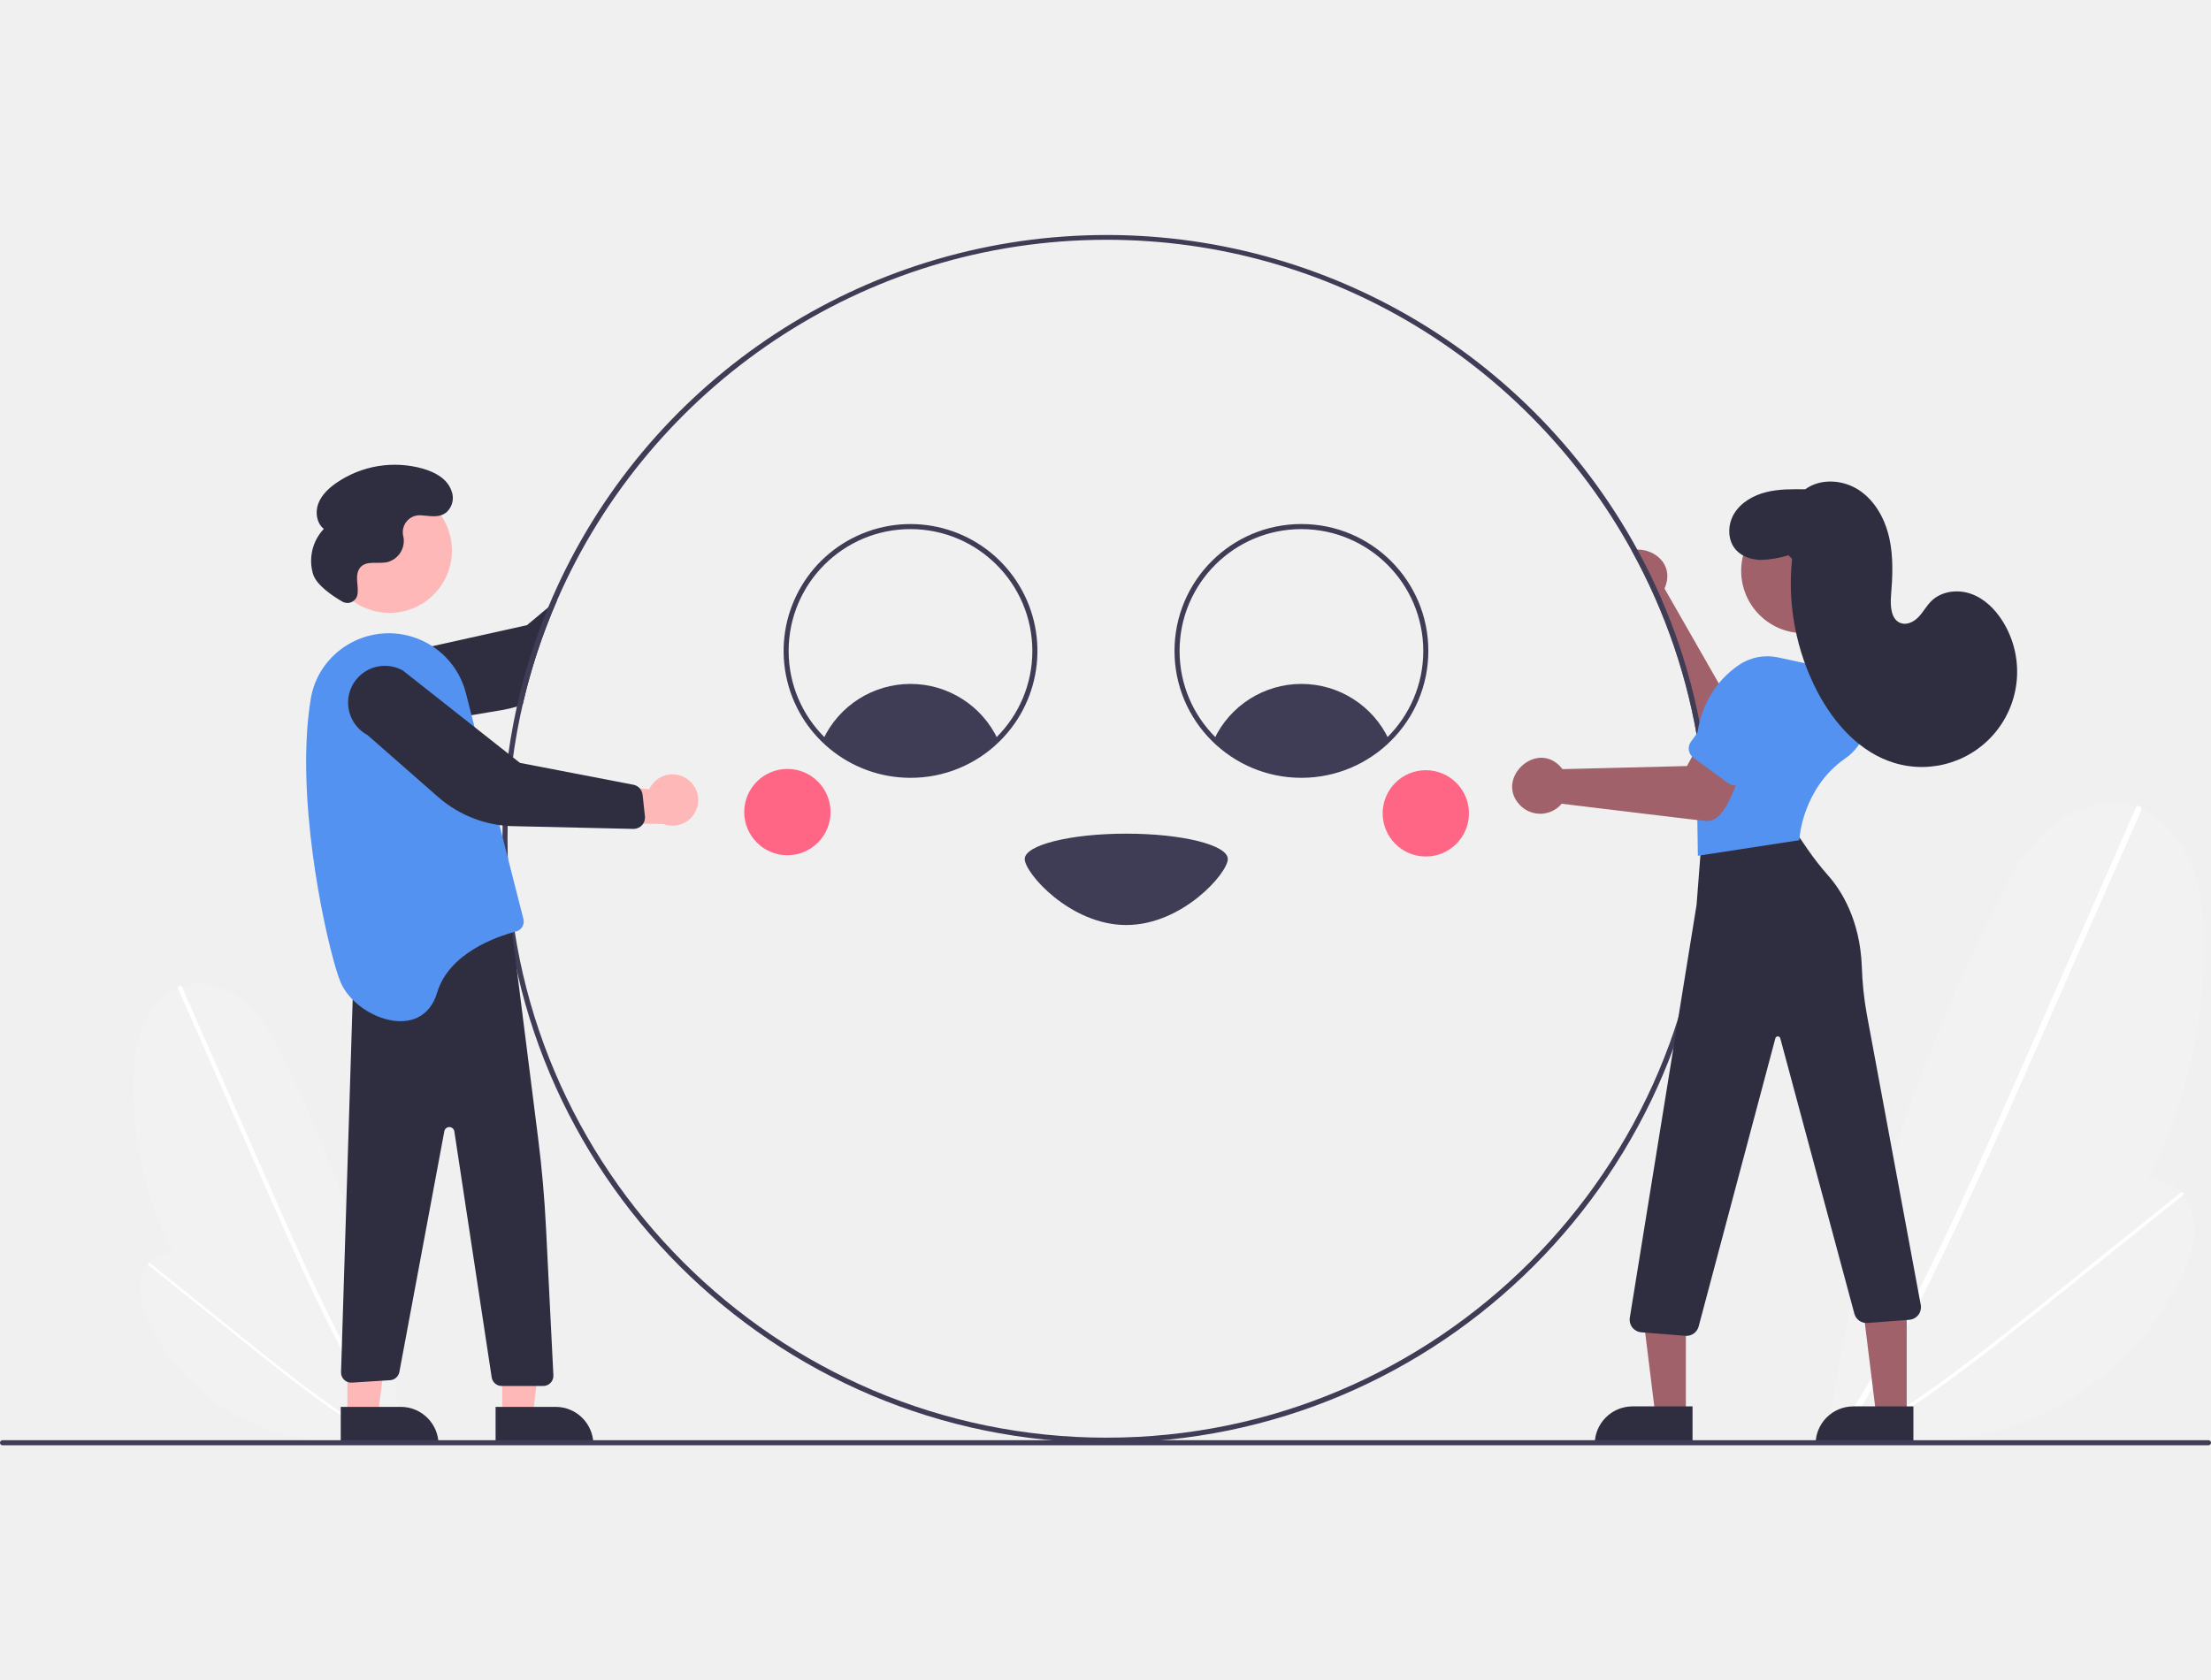
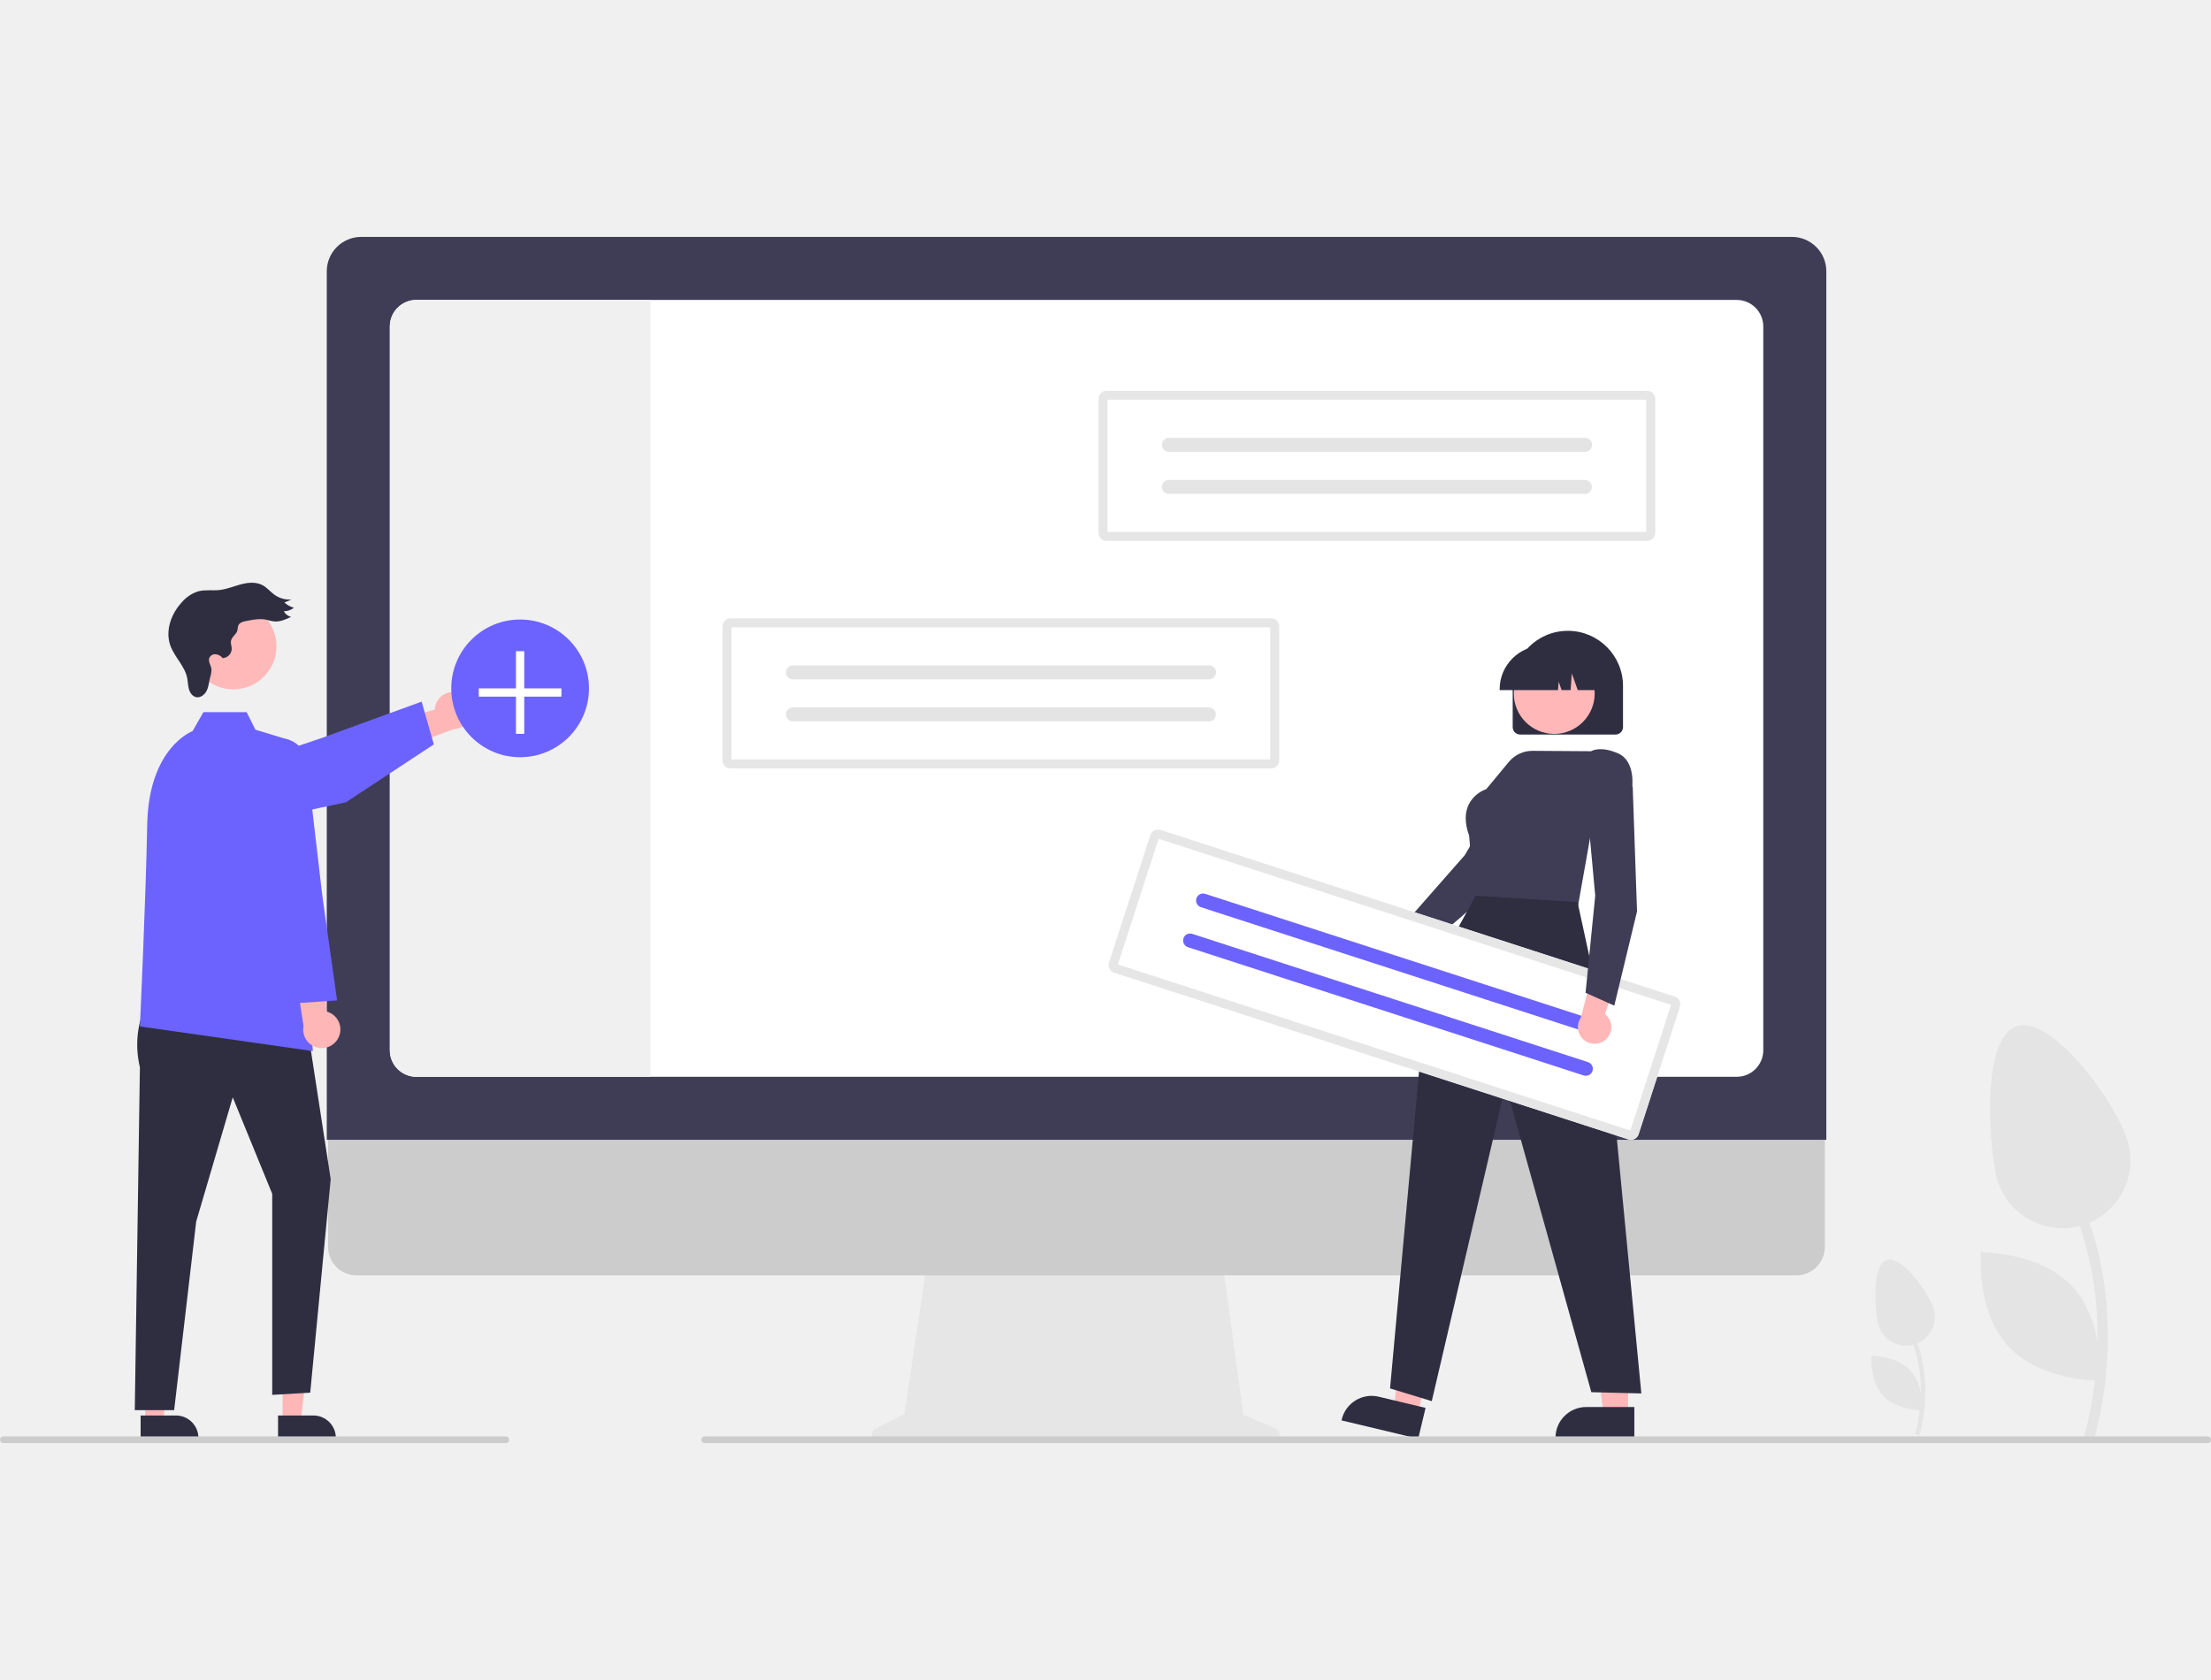
- <svg xmlns="http://www.w3.org/2000/svg" width="500" height="380" data-name="Layer 1" viewBox="0 0 871 477">
-   <path fill="#f2f2f2" d="M158.585 473.32A141.78 141.78 0 0 1 52.532 333.926c.122-7.912.954-15.99 4.28-23.17s9.504-13.39 17.232-15.092c8.434-1.856 17.333 1.94 23.618 7.861s10.407 13.736 14.198 21.495c22.838 46.734 40.19 96.88 46.686 148.489Z" />
-   <path fill="#fff" d="m70.217 297.224 16.006 36.367 16.007 36.367c5.069 11.517 10.128 23.04 15.368 34.481 5.193 11.341 10.565 22.604 16.295 33.684 5.722 11.065 11.804 21.95 18.405 32.516q1.233 1.973 2.49 3.932c.58.904 2.03.065 1.446-.846-6.728-10.487-12.927-21.305-18.741-32.323-5.82-11.03-11.261-22.258-16.5-33.575-5.268-11.377-10.332-22.846-15.384-34.32L89.661 337.27l-16.006-36.367-1.992-4.525c-.433-.985-1.876-.133-1.446.845Z" />
-   <path fill="#f2f2f2" d="M151.908 473.573a82.967 82.967 0 0 1-92.692-43.741c-2.073-4.14-3.822-8.56-4.033-13.185s1.32-9.518 4.872-12.487c3.878-3.24 9.523-3.673 14.385-2.295s9.11 4.322 13.174 7.327c24.473 18.098 47.02 39.449 64.325 64.49Z" />
-   <path fill="#fff" d="m58.49 406.002 18.127 14.56 18.128 14.56c5.741 4.612 11.479 9.228 17.288 13.754 5.758 4.486 11.587 8.883 17.553 13.09 5.958 4.199 12.054 8.208 18.334 11.912q1.173.692 2.354 1.369c.546.313 1.072-.514.523-.83-6.324-3.628-12.463-7.57-18.457-11.722-6-4.155-11.855-8.515-17.63-12.977-5.806-4.484-11.532-9.072-17.252-13.666q-9.032-7.252-18.062-14.507l-18.128-14.56-2.256-1.812c-.49-.394-1.01.438-.522.83Z" />
-   <path fill="#f2f2f2" d="M720.281 472.41a197.72 197.72 0 0 0 147.895-194.391c-.17-11.034-1.33-22.299-5.968-32.312s-13.254-18.673-24.03-21.045c-11.762-2.59-24.173 2.703-32.938 10.962s-14.512 19.155-19.8 29.976c-31.848 65.172-56.045 135.102-65.105 207.072Z" />
-   <path fill="#fff" d="m843.513 226.836-22.32 50.715-22.322 50.716c-7.07 16.061-14.125 32.13-21.431 48.086-7.243 15.815-14.734 31.52-22.725 46.973-7.98 15.43-16.46 30.61-25.666 45.344q-1.72 2.752-3.473 5.483c-.81 1.261-2.832.092-2.017-1.178 9.382-14.626 18.028-29.712 26.136-45.077 8.117-15.383 15.704-31.04 23.01-46.82 7.346-15.867 14.409-31.861 21.453-47.863q11.122-25.265 22.24-50.531l22.321-50.715 2.778-6.312c.604-1.372 2.617-.185 2.016 1.179Z" />
-   <path fill="#f2f2f2" d="M729.593 472.762a115.7 115.7 0 0 0 129.262-60.998c2.89-5.775 5.33-11.937 5.625-18.387s-1.84-13.273-6.795-17.414c-5.407-4.52-13.28-5.122-20.06-3.2s-12.706 6.027-18.372 10.217c-34.13 25.239-65.57 55.013-89.704 89.933Z" />
-   <path fill="#fff" d="m859.868 378.532-25.28 20.305-25.28 20.305c-8.006 6.43-16.007 12.868-24.108 19.18-8.03 6.255-16.159 12.387-24.48 18.252-8.308 5.857-16.809 11.448-25.566 16.613q-1.636.965-3.284 1.91c-.76.436-1.494-.717-.728-1.157 8.82-5.06 17.38-10.559 25.738-16.347 8.367-5.795 16.533-11.876 24.586-18.097 8.097-6.254 16.082-12.652 24.06-19.058q12.594-10.114 25.187-20.23l25.28-20.305 3.146-2.527c.684-.55 1.409.61.729 1.156Z" />
-   <path fill="#2f2e41" d="M215.933 146.87v.01l-8.34 6.97-57.35 12.74a14.497 14.497 0 1 0 10.87 26.88l36.53-6.15a44.821 44.821 0 0 0 5.98-1.42c.77-.23 1.53-.49 2.28-.76a233.32 233.32 0 0 1 13.62-41.26Z" />
-   <path fill="#a0616a" d="m692.273 182.07-7.95-.05-4.25-.02-24.35-42.57a11.93 11.93 0 0 0 .53-1.37c2.71-8.36-4.44-14.11-11.25-13.99a9.838 9.838 0 0 0-2.3.27 234.216 234.216 0 0 1 26.57 78.16 13.584 13.584 0 0 0 2.11.42 45.065 45.065 0 0 0 11.14-.38c4.96-.63 9.65-1.52 12.15-1.33Z" />
-   <path fill="#5392f0" d="m718.483 182.88-29.22-4.06a4.505 4.505 0 0 0-4.94 3.2 4.585 4.585 0 0 0-.14.64l-2.34 16.83a4.527 4.527 0 0 0 3.83 5.08l29.22 4.06a13 13 0 1 0 3.59-25.75Z" />
-   <path fill="#3f3d56" d="M671.383 202.92a235.262 235.262 0 0 0-26.38-78.85 238.286 238.286 0 0 0-429.07 22.8v.01a234.621 234.621 0 0 0-12.31 39.02 239.915 239.915 0 0 0-5.69 52.1 238 238 0 0 0 476 0 241.448 241.448 0 0 0-2.55-35.08ZM435.933 474c-130.13 0-236-105.87-236-236a234.593 234.593 0 0 1 19.59-94.12C255.943 60.45 339.243 2 435.933 2c88.95 0 166.56 49.47 206.77 122.34a234.216 234.216 0 0 1 26.57 78.16 237.519 237.519 0 0 1 2.66 35.5c0 130.13-105.87 236-236 236Z" />
-   <path fill="#3f3d56" d="M358.683 214a49.992 49.992 0 1 1 35.123-14.409A49.718 49.718 0 0 1 358.683 214Zm0-98a48.003 48.003 0 1 0 48 48 48.054 48.054 0 0 0-48-48Zm154 98a50 50 0 1 1 50-50 50.056 50.056 0 0 1-50 50Zm0-98a48 48 0 1 0 48 48 48.054 48.054 0 0 0-48-48Z" />
-   <path fill="#3f3d56" d="M393.103 198.88a49.012 49.012 0 0 1-68.84 0 38.013 38.013 0 0 1 68.84 0Zm154 0a49.012 49.012 0 0 1-68.84 0 38.013 38.013 0 0 1 68.84 0ZM403.683 246c0-5.523 17.909-10 40-10s40 4.477 40 10-17.909 26-40 26-40-20.477-40-26Z" />
-   <circle cx="310.183" cy="227.5" r="17" fill="#ff6584" />
-   <circle cx="561.683" cy="228" r="17" fill="#ff6584" />
-   <path fill="#ffb8b8" d="m197.859 463.363 12.26-.001 5.832-47.288-18.094.001.002 47.288z" />
-   <path fill="#2f2e41" d="m233.763 476.745-38.53.002-.001-14.887h23.643a14.887 14.887 0 0 1 14.888 14.885Z" />
-   <path fill="#ffb8b8" d="m136.859 463.363 12.26-.001 5.832-47.288-18.094.001.002 47.288z" />
-   <path fill="#2f2e41" d="m172.763 476.745-38.53.002-.001-14.887h23.643a14.887 14.887 0 0 1 14.888 14.885Zm28.447-206.114 10.777 85.386q2.222 17.608 3.11 35.346L218 449.43a4 4 0 0 1-3.995 4.2h-16.356a4 4 0 0 1-3.955-3.4l-14.71-96.913a2 2 0 0 0-3.944-.067l-17.721 94.917a4 4 0 0 1-3.626 3.184l-15.054.955a4 4 0 0 1-4.29-4.114l4.86-155.562Z" />
-   <circle cx="153.462" cy="124.45" r="24.561" fill="#ffb8b8" />
-   <path fill="#5392f0" d="M134.21 294.631c6 14 32 24 38 4 4.64-15.46 23.02-21.96 31.13-24.11a4.016 4.016 0 0 0 2.86-4.86l-22.67-89.05a31.272 31.272 0 0 0-21.06-22.16c-18.02-5.58-37.02 5.91-40.07 24.52a137.157 137.157 0 0 0-1.59 15.76c-1.88 39.29 9.45 86.68 13.4 95.9Z" />
-   <path fill="#ffb8b8" d="M270.631 214.407a10.056 10.056 0 0 0-14.864 4.1l-35.577-3.354 8.722 16.393 32.448.672a10.11 10.11 0 0 0 9.271-17.811Z" />
-   <path fill="#2f2e41" d="M252.939 232.639a4.505 4.505 0 0 1-3.352 1.493l-46.44-1.062a46.373 46.373 0 0 1-30.546-11.513l-27.846-24.421a14.497 14.497 0 1 1 13.956-25.413l46.118 36.391 44.903 8.654a4.515 4.515 0 0 1 3.41 3.886l.923 8.492a4.506 4.506 0 0 1-.52 2.634 4.455 4.455 0 0 1-.606.859ZM134.82 144.54a4.007 4.007 0 0 0 5.902-2.37l.014-.055c.446-1.864.076-3.81-.052-5.723s.059-4.013 1.361-5.42c2.428-2.62 6.748-1.231 10.259-1.894a8.664 8.664 0 0 0 6.74-9.253 13.53 13.53 0 0 0-.216-1.193 6.673 6.673 0 0 1 6.926-8.081c3.548.203 7.378 1.278 10.314-1.35a7.608 7.608 0 0 0 1.826-8.202c-1.676-4.838-6.413-7.37-11.101-8.763a40.62 40.62 0 0 0-34.43 5.65c-2.962 2.086-5.727 4.71-6.99 8.105s-.653 7.68 2.193 9.922a18.332 18.332 0 0 0-4.246 17.807c1.406 4.529 8.115 8.872 11.5 10.82Z" />
-   <path fill="#a0616a" d="M664.132 463.174h-12.259l-5.833-47.288 18.095.001-.003 47.287z" />
-   <path fill="#2f2e41" d="M643.116 461.67h23.643v14.888h-38.53a14.887 14.887 0 0 1 14.887-14.887Z" />
-   <path fill="#a0616a" d="M751.132 463.174h-12.259l-5.833-47.288 18.095.001-.003 47.287z" />
-   <path fill="#2f2e41" d="M730.116 461.67h23.643v14.888h-38.53a14.887 14.887 0 0 1 14.887-14.887Zm-65.776-27.784c-.134 0-.267-.005-.402-.016l-17.351-1.389a5 5 0 0 1-4.538-5.782l26.308-162.72 1.762-22.951a4.972 4.972 0 0 1 3.917-4.501l26.461-5.788a4.968 4.968 0 0 1 5.195 2.06l6.452 9.431a110.4 110.4 0 0 0 8.245 10.509c4.578 5.214 12.362 16.79 13.06 35.735a126.608 126.608 0 0 0 1.934 18.554l21.303 114.76a4.998 4.998 0 0 1-4.439 5.765L735.8 428.8a4.98 4.98 0 0 1-5.302-3.68L701.32 316.619a1 1 0 0 0-1.932.003l-30.22 113.55a5.005 5.005 0 0 1-4.829 3.714Z" />
-   <circle cx="710.482" cy="132.435" r="24.561" fill="#a0616a" />
-   <path fill="#5392f0" d="m668.853 244.72-.509-35.074c-1.87-22.432 8.064-34.21 16.728-40.136a19.919 19.919 0 0 1 15.404-2.948l19.33 4.179a20.372 20.372 0 0 1 13.054 9.297 19.02 19.02 0 0 1 2.172 15.008 20.597 20.597 0 0 1-8.4 11.502c-16.608 11.724-17.778 31.419-17.788 31.617l-.02.407Z" />
-   <path fill="#a0616a" d="M615.206 224.212a11.036 11.036 0 0 1-16.496.478c-9.687-10.16 6.147-25.413 15.87-15.233a10.678 10.678 0 0 1 .953 1.12l49.028-1.218 5.852-10.703 17.985 6.983c-3.453 5.355-7.417 26.37-16.448 25.347-1.184.032-55.533-6.687-56.744-6.774Z" />
-   <path fill="#5392f0" d="m680.793 216.114-13.705-10.058a4.505 4.505 0 0 1-.965-6.29l17.453-23.783a13 13 0 1 1 20.961 15.383l-17.453 23.783a4.505 4.505 0 0 1-6.29.965Z" />
-   <path fill="#2f2e41" d="M704.512 126.296a40.094 40.094 0 0 1-10.717 1.846c-3.637-.042-7.416-1.197-9.872-3.88-3.488-3.81-3.442-10.016-.742-14.42s7.545-7.148 12.556-8.404 10.244-1.197 15.41-1.127c6.133-4.472 15.076-3.792 21.37.452s10.14 11.436 11.773 18.849 1.276 15.109.657 22.674c-.34 4.146.008 9.529 3.969 10.8 2.5.802 5.2-.67 6.992-2.589s3.042-4.303 4.914-6.143c3.99-3.92 10.392-4.716 15.663-2.842s9.476 6.045 12.44 10.789a37.538 37.538 0 0 1-42.627 55.845c-13.524-4.06-23.735-15.475-30.305-27.974a92.386 92.386 0 0 1-10.019-52.422Z" />
-   <path fill="#3f3d56" d="M870 477H1a1 1 0 0 1 0-2h869a1 1 0 0 1 0 2Z" />
+ <svg xmlns="http://www.w3.org/2000/svg" data-name="Layer 1" width="500" height="380" viewBox="0 0 1005.563 548.695">
+   <path d="M970.113,720.75c.096-.288,9.414-29.119-7.077-54.845l-1.684,1.079c15.963,24.903,6.956,52.855,6.864,53.134Z" transform="translate(-97.21873 -175.6525)" fill="#e4e4e4" />
+   <path d="M951.243,669.605a13.113,13.113,0,1,0,25.662-5.412c-1.494-7.086-14.164-24.722-21.251-23.228S949.749,662.519,951.243,669.605Z" transform="translate(-97.21873 -175.6525)" fill="#e4e4e4" />
+   <path d="M953.633,702.748c6.324,6.834,17.638,6.649,17.638,6.649s1.06-11.266-5.264-18.1-17.638-6.649-17.638-6.649S947.308,695.914,953.633,702.748Z" transform="translate(-97.21873 -175.6525)" fill="#e4e4e4" />
+   <path d="M1049.489,722.75c.226-.68,22.216-68.718-16.702-129.429l-3.973,2.547c37.672,58.77,16.416,124.733,16.197,125.392Z" transform="translate(-97.21873 -175.6525)" fill="#e4e4e4" />
+   <path d="M1004.958,602.051a30.946,30.946,0,0,0,60.56-12.772c-3.527-16.723-33.426-58.343-50.15-54.816S1001.431,585.328,1004.958,602.051Z" transform="translate(-97.21873 -175.6525)" fill="#e4e4e4" />
+   <path d="M1010.597,680.267c14.925,16.128,41.625,15.69,41.625,15.69s2.502-26.586-12.423-42.714-41.625-15.69-41.625-15.69S995.672,664.139,1010.597,680.267Z" transform="translate(-97.21873 -175.6525)" fill="#e4e4e4" />
+   <path d="M677.315,717.627l-14.592-6.144-10.01-73.151H519.408L508.557,711.184l-13.055,6.527a3.1,3.1,0,0,0,1.387,5.873H676.112A3.1,3.1,0,0,0,677.315,717.627Z" transform="translate(-97.21873 -175.6525)" fill="#e6e6e6" />
+   <path d="M914.206,648.064H259.377a12.973,12.973,0,0,1-12.944-12.973V542.751h680.718v92.34A12.974,12.974,0,0,1,914.206,648.064Z" transform="translate(-97.21873 -175.6525)" fill="#ccc" />
+   <path d="M927.835,586.393h-682V191.292a15.657,15.657,0,0,1,15.64-15.639H912.195A15.657,15.657,0,0,1,927.835,191.292Z" transform="translate(-97.21873 -175.6525)" fill="#3f3d56" />
+   <path d="M887.106,204.328h-600.54a12.065,12.065,0,0,0-12.05,12.06v329.27a12.065,12.065,0,0,0,12.05,12.06h600.54a12.072,12.072,0,0,0,12.05-12.06v-329.27A12.072,12.072,0,0,0,887.106,204.328Z" transform="translate(-97.21873 -175.6525)" fill="#fff" />
+   <path d="M393.016,204.328v353.39H286.566a12.065,12.065,0,0,1-12.05-12.06v-329.27a12.065,12.065,0,0,1,12.05-12.06Z" transform="translate(-97.21873 -175.6525)" fill="#f0f0f0" />
+   <path d="M305.196,382.849a8.406,8.406,0,0,0-10.263,7.799l-28.653,8.447,11.862,10.014,25.391-9.557a8.452,8.452,0,0,0,1.663-16.703Z" transform="translate(-97.21873 -175.6525)" fill="#ffb6b6" />
+   <path d="M189.424,446.424a11.952,11.952,0,0,1-3.808-23.276l58.064-19.6,45.292-16.5,5.558,19.455-39.984,26.347-62.624,13.311A12.025,12.025,0,0,1,189.424,446.424Z" transform="translate(-97.21873 -175.6525)" fill="#6c63ff" />
+   <polygon points="128.541 538.792 136.693 538.792 140.572 507.347 128.539 507.347 128.541 538.792" fill="#ffb6b6" />
+   <path d="M223.68,711.783l16.055-.001h.001A10.232,10.232,0,0,1,249.967,722.014v.332l-26.287.001Z" transform="translate(-97.21873 -175.6525)" fill="#2f2e41" />
+   <polygon points="66.033 538.792 74.185 538.792 78.064 507.347 66.032 507.347 66.033 538.792" fill="#ffb6b6" />
+   <path d="M161.172,711.783l16.055-.001h.001A10.232,10.232,0,0,1,187.46,722.014v.332l-26.287.001Z" transform="translate(-97.21873 -175.6525)" fill="#2f2e41" />
+   <path d="M163.171,525.829a43.784,43.784,0,0,0-2.327,27.549l-2.327,155.984h17.905l10.024-85.782,16.624-56.523,17.954,43.888v91.471l17.289-1.034,9.31-97.086-10.64-69.157Z" transform="translate(-97.21873 -175.6525)" fill="#2f2e41" />
+   <path d="M228.671,404.471l-15.294-4.655-3.99-7.98H189.741l-4.959,8.645s-19.949,7.315-20.614,42.558-3.325,91.767-3.325,91.767l78.661,11.214Z" transform="translate(-97.21873 -175.6525)" fill="#6c63ff" />
+   <path d="M251.254,539.709A8.406,8.406,0,0,0,245.759,528.049l-2.306-29.783-12.261,9.521,4.069,26.823a8.452,8.452,0,0,0,15.992,5.099Z" transform="translate(-97.21873 -175.6525)" fill="#ffb6b6" />
+   <path d="M230.334,524.358l-17.458-44.588V415.748a11.951,11.951,0,0,1,23.821-1.385l7.1,60.871L250.52,522.966Z" transform="translate(-97.21873 -175.6525)" fill="#6c63ff" />
+   <circle cx="106.114" cy="186.2" r="19.632" fill="#ffb9b9" />
+   <path d="M204.618,355.885c-.919,1.179-2.178,2.244-2.38,3.725-.15,1.097.33,2.182.375,3.288a4.388,4.388,0,0,1-4.102,4.393,4.868,4.868,0,0,0-3.133-1.792,2.891,2.891,0,0,0-2.977,1.72c-.583,1.647.766,3.32.983,5.053a10.452,10.452,0,0,1-.612,3.766c-.497,1.989-.63,4.093-1.503,5.949s-2.813,3.451-4.822,3.041c-1.689-.345-2.832-1.981-3.305-3.639s-.451-3.416-.793-5.106c-1.111-5.491-5.837-9.559-7.691-14.845-2.376-6.773.478-14.521,5.398-19.749a16.076,16.076,0,0,1,7.489-4.849c3.066-.781,6.307-.22,9.452-.553,3.364-.357,6.526-1.724,9.795-2.593s6.921-1.196,9.893.42c2.073,1.127,3.574,3.071,5.505,4.427a11.548,11.548,0,0,0,7.587,2.031l-3.21,1.403a10.311,10.311,0,0,0,4.325,2.369,7.48,7.48,0,0,1-4.609,1.618,5.264,5.264,0,0,0,3.316,2.55c-2.438,1.144-5.026,2.317-7.706,2.059-1.313-.126-2.568-.593-3.865-.833-2.765-.512-5.604.019-8.365.548-1.45.278-3.23.545-3.962,1.939C205.091,353.386,205.557,354.68,204.618,355.885Z" transform="translate(-97.21873 -175.6525)" fill="#2f2e41" />
+   <circle cx="236.547" cy="205.371" r="31.32" fill="#6c63ff" />
+   <polygon points="255.339 205.371 238.427 205.371 238.427 188.458 234.668 188.458 234.668 205.371 217.755 205.371 217.755 209.129 234.668 209.129 234.668 226.042 238.427 226.042 238.427 209.129 255.339 209.129 255.339 205.371" fill="#fff" />
+   <path d="M600.474,245.661a3.647,3.647,0,0,0-3.643,3.643v60.998a3.647,3.647,0,0,0,3.643,3.643H846.377a3.647,3.647,0,0,0,3.643-3.643v-60.998a3.647,3.647,0,0,0-3.643-3.643Z" transform="translate(-97.21873 -175.6525)" fill="#fff" />
+   <path d="M600.474,245.661a3.647,3.647,0,0,0-3.643,3.643v60.998a3.647,3.647,0,0,0,3.643,3.643H846.377a3.647,3.647,0,0,0,3.643-3.643v-60.998a3.647,3.647,0,0,0-3.643-3.643Z" transform="translate(-97.21873 -175.6525)" fill="#e6e6e6" />
+   <path d="M600.93,309.847H845.921V249.759H600.93Z" transform="translate(-97.21873 -175.6525)" fill="#fff" />
+   <path d="M628.784,267.053a3.188,3.188,0,0,0,0,6.375H818.058a3.188,3.188,0,1,0,.003-6.375H628.784Z" transform="translate(-97.21873 -175.6525)" fill="#e4e4e4" />
+   <path d="M628.784,286.178a3.188,3.188,0,0,0,0,6.375H818.058a3.188,3.188,0,0,0,.014-6.375h-189.288Z" transform="translate(-97.21873 -175.6525)" fill="#e4e4e4" />
+   <path d="M429.474,349.161a3.647,3.647,0,0,0-3.643,3.643v60.998a3.647,3.647,0,0,0,3.643,3.643H675.377a3.647,3.647,0,0,0,3.643-3.643v-60.998a3.647,3.647,0,0,0-3.643-3.643Z" transform="translate(-97.21873 -175.6525)" fill="#fff" />
+   <path d="M429.474,349.161a3.647,3.647,0,0,0-3.643,3.643v60.998a3.647,3.647,0,0,0,3.643,3.643H675.377a3.647,3.647,0,0,0,3.643-3.643v-60.998a3.647,3.647,0,0,0-3.643-3.643Z" transform="translate(-97.21873 -175.6525)" fill="#e6e6e6" />
+   <path d="M429.93,413.347H674.921V353.259H429.93Z" transform="translate(-97.21873 -175.6525)" fill="#fff" />
+   <path d="M457.784,370.553a3.188,3.188,0,0,0,0,6.375H647.058a3.188,3.188,0,1,0,.003-6.375H457.784Z" transform="translate(-97.21873 -175.6525)" fill="#e4e4e4" />
+   <path d="M457.784,389.678a3.188,3.188,0,0,0,0,6.375H647.058a3.188,3.188,0,0,0,.014-6.375h-189.288Z" transform="translate(-97.21873 -175.6525)" fill="#e4e4e4" />
+   <path d="M729.211,512.874a7.536,7.536,0,0,0,6.404-9.619l21.793-15.566-12.988-5.001-18.704,15.549a7.577,7.577,0,0,0,3.494,14.638Z" transform="translate(-97.21873 -175.6525)" fill="#ffb7b7" />
+   <path d="M741.31,502.622l-7.23-12.348.154-.175,29.17-33.209,22.648-38.623,19.667,2.507.29,5.945-.059.089L774.704,473.777l-.033.028Z" transform="translate(-97.21873 -175.6525)" fill="#3f3d56" />
+   <polygon points="740.467 535.914 729.346 535.913 724.054 493.014 740.469 493.015 740.467 535.914" fill="#ffb7b7" />
+   <path d="M840.523,722.347l-35.862-.001v-.454a13.959,13.959,0,0,1,13.958-13.958H818.62l21.903.001Z" transform="translate(-97.21873 -175.6525)" fill="#2f2e41" />
+   <polygon points="644.748 535.55 633.93 532.967 638.746 490.012 654.712 493.824 644.748 535.55" fill="#ffb7b7" />
+   <path d="M742.222,722.347l-34.881-8.329.105-.441a13.959,13.959,0,0,1,16.818-10.335l.001 0,21.304,5.087Z" transform="translate(-97.21873 -175.6525)" fill="#2f2e41" />
+   <path d="M785.191,398.654V379.933a25.086,25.086,0,0,1,50.173,0v18.721a3.374,3.374,0,0,1-3.37,3.37h-43.433A3.374,3.374,0,0,1,785.191,398.654Z" transform="translate(-97.21873 -175.6525)" fill="#2f2e41" />
+   <circle cx="706.868" cy="207.695" r="18.392" fill="#ffb7b7" />
+   <path d="M779.256,381.431a19.867,19.867,0,0,1,19.844-19.844h3.744a19.867,19.867,0,0,1,19.844,19.844v.374h-7.913l-2.699-7.557-.54,7.557h-4.089l-1.362-3.813-.272,3.813H779.256Z" transform="translate(-97.21873 -175.6525)" fill="#2f2e41" />
+   <path d="M814.815,480.421l-46.83-1.782-2.618-30.637c-2.019-5.608-2.052-10.423-.097-14.31a14.324,14.324,0,0,1,7.908-6.835l10.247-12.376a13.947,13.947,0,0,1,10.83-5.048l26.623.182c.642-.386,4.535-2.364,12.212.964,8.327,3.61,6.393,16.147,6.373,16.273l-.019.118-.091.077-17.71,14.914Z" transform="translate(-97.21873 -175.6525)" fill="#3f3d56" />
+   <polygon points="671.139 299.694 648.988 340.08 632.194 523.817 651.169 529.612 684.756 385.882 723.736 525.534 746.481 526.103 730.994 364.944 717.46 302.548 671.139 299.694" fill="#2f2e41" />
+   <path d="M624.995,445.41a3.647,3.647,0,0,0-4.589,2.342L601.596,505.778a3.647,3.647,0,0,0,2.342,4.589L837.857,586.196a3.647,3.647,0,0,0,4.589-2.342l18.81-58.025a3.647,3.647,0,0,0-2.342-4.589Z" transform="translate(-97.21873 -175.6525)" fill="#fff" />
+   <path d="M624.995,445.41a3.647,3.647,0,0,0-4.589,2.342L601.596,505.778a3.647,3.647,0,0,0,2.342,4.589L837.857,586.196a3.647,3.647,0,0,0,4.589-2.342l18.81-58.025a3.647,3.647,0,0,0-2.342-4.589Z" transform="translate(-97.21873 -175.6525)" fill="#e6e6e6" />
+   <path d="M605.635,506.609l233.053,75.548,18.529-57.159-233.053-75.548Z" transform="translate(-97.21873 -175.6525)" fill="#fff" />
+   <path d="M645.328,474.49a3.188,3.188,0,0,0-1.966,6.065l180.05,58.366a3.188,3.188,0,1,0,1.969-6.064l-.003-.001Z" transform="translate(-97.21873 -175.6525)" fill="#6c63ff" />
+   <path d="M639.431,492.683a3.188,3.188,0,0,0-1.966,6.065L817.514,557.114a3.188,3.188,0,0,0,1.979-6.06l-.014-.004Z" transform="translate(-97.21873 -175.6525)" fill="#6c63ff" />
+   <path d="M827.539,540.728a7.536,7.536,0,0,0-.397-11.549l8.648-25.347-13.47,3.5-6.147,23.533a7.577,7.577,0,0,0,11.366,9.863Z" transform="translate(-97.21873 -175.6525)" fill="#ffb7b7" />
+   <path d="M831.402,525.347,818.333,519.521l4.391-44.216-4.087-44.586,17.446-9.418,3.698,4.663.004.106,1.96,56.38-.01.043Z" transform="translate(-97.21873 -175.6525)" fill="#3f3d56" />
+   <path d="M1101.255,724.347l-683.448,0a1.567,1.567,0,0,1-1.539-1.134,1.529,1.529,0,0,1,1.477-1.919l683.385,0a1.615,1.615,0,0,1,1.616,1.194A1.528,1.528,0,0,1,1101.255,724.347Z" transform="translate(-97.21873 -175.6525)" fill="#ccc" />
+   <path d="M327.255,724.347l-228.448,0a1.567,1.567,0,0,1-1.539-1.134,1.529,1.529,0,0,1,1.477-1.919l228.385,0a1.615,1.615,0,0,1,1.616,1.194A1.528,1.528,0,0,1,327.255,724.347Z" transform="translate(-97.21873 -175.6525)" fill="#ccc" />
</svg>
